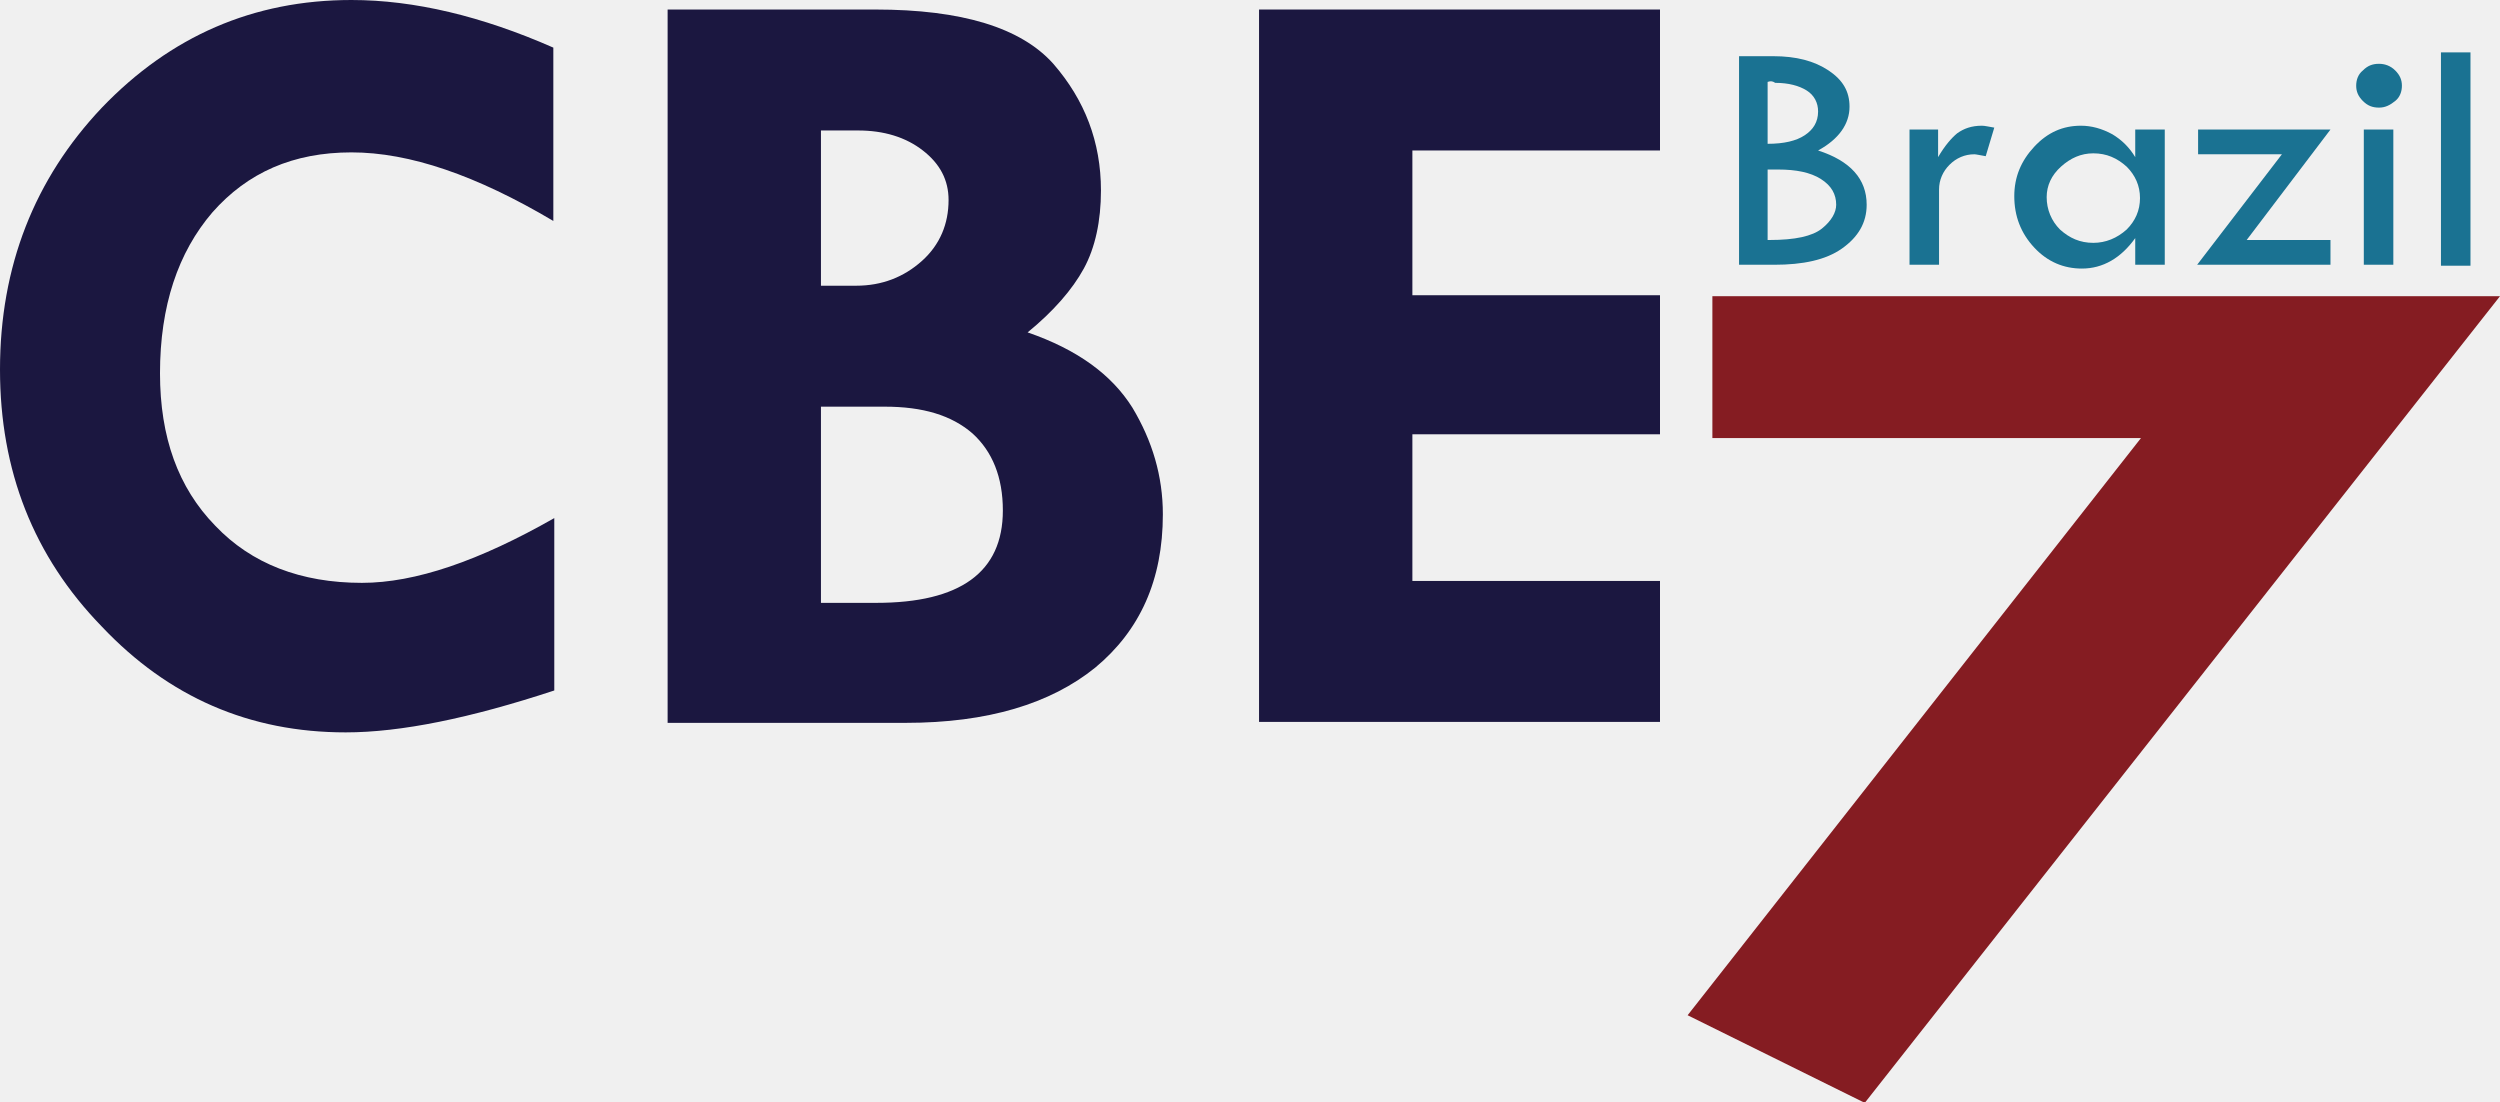
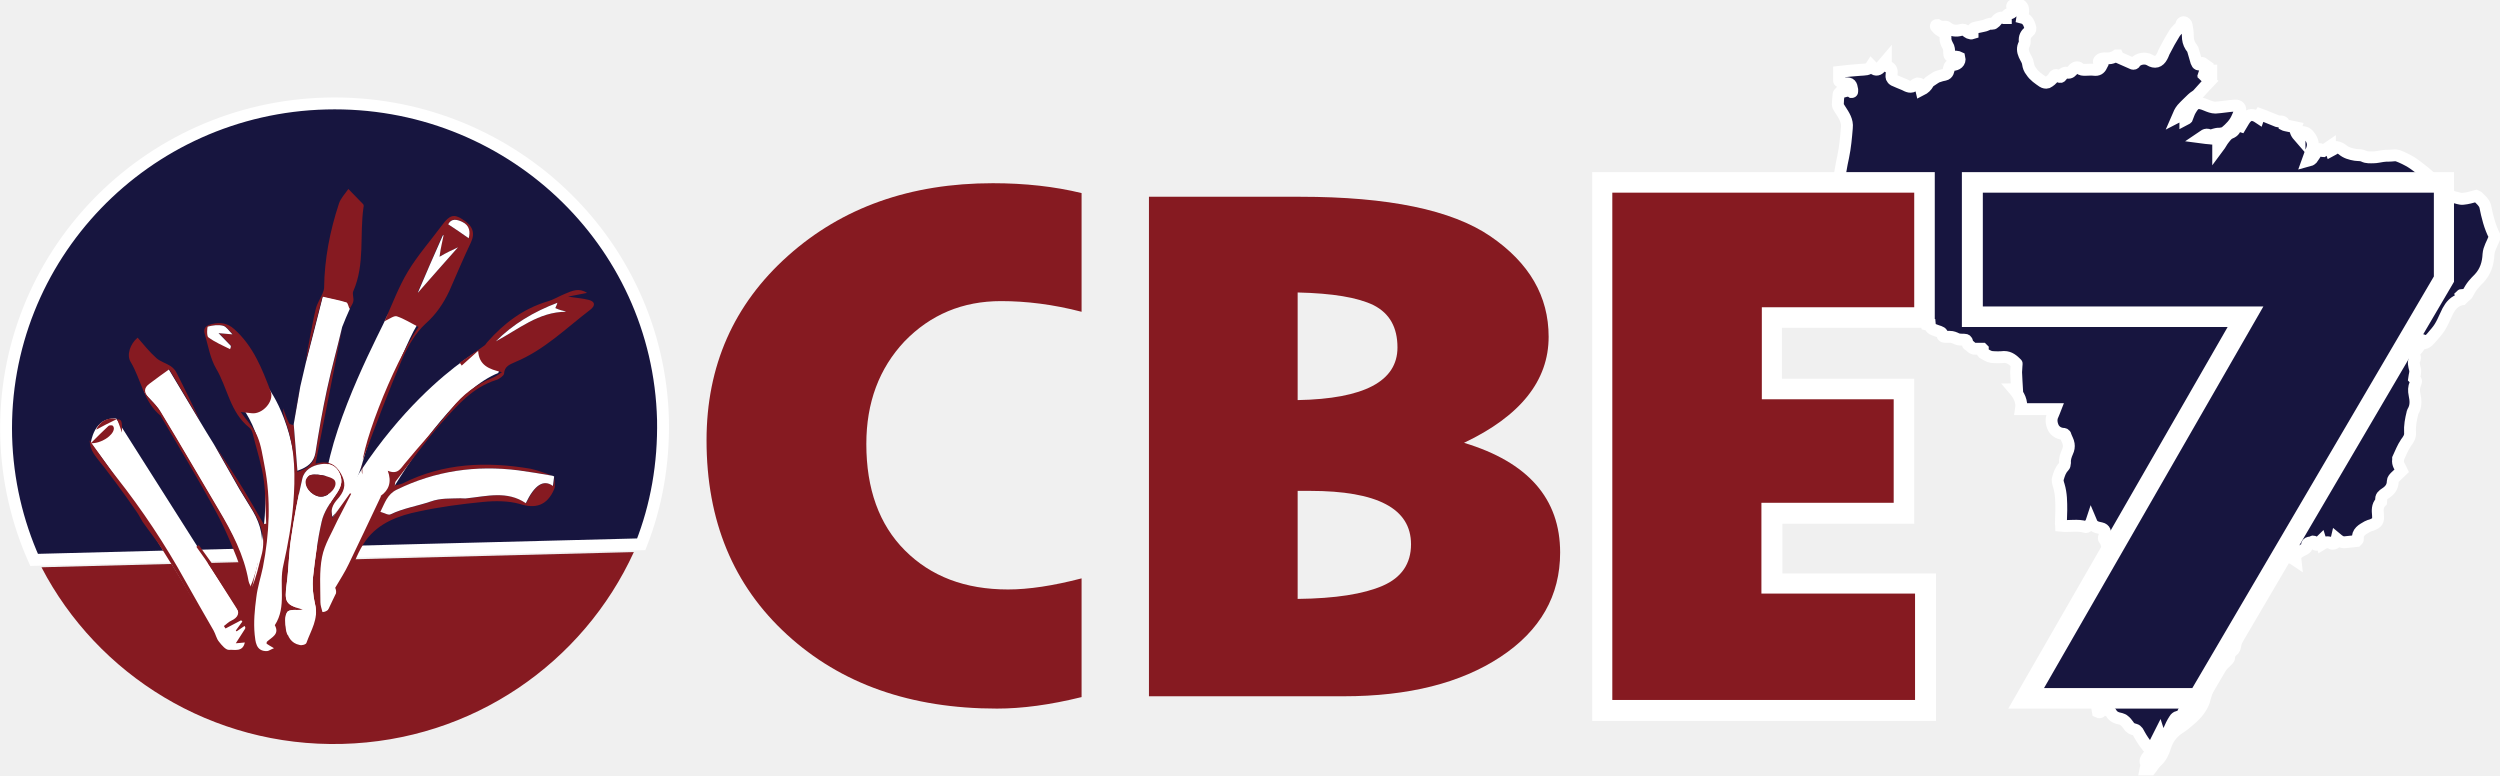
- <svg xmlns="http://www.w3.org/2000/svg" version="1.1" id="Layer_1" x="0px" y="0px" viewBox="0 0 262.5 115.7" style="enable-background:new 0 0 262.5 115.7;" xml:space="preserve">
+ <svg xmlns="http://www.w3.org/2000/svg" version="1.1" id="Layer_1" x="0px" y="0px" viewBox="0 0 608.6 188.9" style="enable-background:new 0 0 608.6 188.9;" xml:space="preserve">
  <style type="text/css">
- 	.st0{fill:#851C22;}
- 	.st1{fill:#1B1740;}
- 	.st2{fill:#1A7292;}
+ 	.st0{fill:#861A21;}
+ 	.st1{fill-rule:evenodd;clip-rule:evenodd;fill:#17153F;stroke:#FFFFFF;stroke-width:2.894;stroke-miterlimit:10;}
+ 	.st2{fill-rule:evenodd;clip-rule:evenodd;fill:#861A21;}
+ 	.st3{fill-rule:evenodd;clip-rule:evenodd;fill:#FFFFFF;}
+ 	.st4{fill:#17153F;stroke:#FFFFFF;stroke-width:1.447;stroke-miterlimit:10;}
+ 	.st5{fill:#17153F;}
+ 	.st6{fill:#FFFFFF;}
</style>
  <g>
+     <path class="st0" d="M263.3,140.8v28.9c-7.7,1.9-14.5,2.8-20.6,2.8c-21,0-38-6-51.1-18c-13.1-12-19.6-27.7-19.6-47.3   c0-18.1,6.6-33.1,19.8-44.9c13.2-11.8,29.8-17.7,49.9-17.7c7.8,0,15,0.8,21.6,2.4v28.9c-6.9-1.8-13.5-2.6-19.6-2.6   c-9.4,0-17.2,3.3-23.5,9.8c-6.2,6.6-9.3,14.9-9.3,25c0,10.9,3.1,19.6,9.4,25.9c6.3,6.3,14.6,9.5,25.1,9.5   C250.4,143.5,256.4,142.6,263.3,140.8z" />
+     <path class="st0" d="M279.6,47.9h36.9c21.5,0,36.9,3.2,46.3,9.6C372.3,64,377,72.1,377,82c0,10.7-6.9,19.3-20.6,25.8   c15.6,4.7,23.4,13.6,23.4,26.7c0,10.5-4.8,19-14.5,25.4c-9.7,6.4-22.4,9.6-38.2,9.6h-47.4V47.9z M315.9,71.2v26.2   c16.2-0.3,24.3-4.6,24.3-12.8c0-4.9-1.9-8.3-5.8-10.3C330.5,72.4,324.4,71.4,315.9,71.2z M315.9,119.5v26.3   c9.2-0.1,16.1-1.2,20.7-3.2c4.6-2,6.9-5.4,6.9-10.1c0-8.7-8.2-13-24.6-13H315.9z" />
    <g>
-       <path class="st0" d="M179.7,31.1h82.8l-66.7,84.7l-18.6-9.2L224.8,46h-45V31.1z" />
+       <path class="st1" d="M156.1,132.5c3.7-9.4,5.5-19.6,5.3-30.3c-1.1-43.7-37.8-78.1-82-77c-44.1,1.1-79,37.4-77.9,81.1    c0.3,10.7,2.7,20.8,6.8,30L156.1,132.5z" />
+       <path class="st2" d="M10.1,138.1c13.6,26.2,41.5,43.8,73.2,43c31.8-0.8,58.7-19.8,71-46.7L10.1,138.1z" />
+       <g>
+         <path class="st3" d="M117.4,84.8c0,0-26.7,14.2-43.1,56c0,0,2.5,14.2,4.9,9.1c2.4-5.1,23.8-51.8,42.1-59.1     C121.3,90.9,123.7,85.1,117.4,84.8z" />
+         <path class="st3" d="M52.1,108.2c2.1,3.6,4.1,7.3,6.2,10.9c1.1,1.8,2.2,3.6,3.3,5.4c1.9,3.3,2.8,6.8,1.7,10.6     c-0.7,2.6-1.2,5.2-2.4,7.8c-0.2-0.6-0.6-1.2-0.7-1.8c-1.1-6.3-4-11.8-7.2-17.2c-4.7-7.9-9.3-15.9-14.1-23.8     c-0.8-1.4-2-2.5-3.1-3.7c-1.1-1.2-1.1-2.3,0.3-3.3c1.7-1.3,3.4-2.5,4.8-3.5c2.6,4.3,5.1,8.5,7.6,12.7     C49.7,104.3,50.9,106.3,52.1,108.2z" />
+         <path class="st3" d="M28.3,101.9L59,150.3c0,0,5.2,14.8-4.6,8.2c0,0-20.6-35.9-32.3-50.6C22.1,107.9,22.8,101.4,28.3,101.9z" />
+         <path class="st3" d="M62.6,91.4c0,0,4.7,3.4,7.8,14.3c3.1,10.9,5.7,44.6-2.6,51.8c0,0-12.8,11.1-5.1-20.3c0,0,6.7-25.8-4.8-39.4     C46.4,84.2,62.6,91.4,62.6,91.4z" />
+         <path class="st3" d="M80.9,125.8c0,0,5.4-5.7,7.5-13.7c2.1-8,12.5-34.2,13.9-33.7c1.4,0.5-6.8-4.6-8.1-1.4     c-1.3,3.1-12.9,24.3-15,40" />
+         <path class="st3" d="M184.1,60.9" />
+         <g>
+           <path class="st2" d="M134.9,119.1c0.4-0.9,0-2.1,0.1-3.1c-0.1,0.7-0.2,1.5-0.3,2.3c-2.3-1.7-4.5-0.2-6.6,4.2      c-4.5-3.1-9.5-1.7-14.3-1.2c-0.5,0.1-1.1,0-1.6,0c-2.4,0.1-4.8-0.1-7.3,0.8c-3.2,1.1-6.6,1.6-9.7,3.1c-0.5,0.3-1.5-0.3-2.5-0.6      c1.1-2.2,1.7-4.3,4-5.4c9.4-4.6,19.3-6,29.6-4.7c2.7,0.4,5.5,0.8,8.2,1.3c-1.8-0.6-3.5-1.3-5.4-1.7c-10.7-1.8-21.2-1.4-31.1,3.6      c-0.5,0.2-1.1,0.3-1.9,0.5c0.1-0.6,0.1-0.9,0.3-1.1c3.7-4.8,7.2-9.8,11.3-14.4c3.7-4.1,7.4-8.4,13.1-10.2c0.7-0.2,1.8-1,1.9-1.5      c0.1-1.9,1.5-2.3,2.8-2.9c7-2.9,12.3-8.2,18.2-12.7c1.3-1,1.2-2-0.4-2.4c-1.6-0.4-3.3-0.5-5-0.8c1.4-0.3,2.8-0.5,4.6-0.9      c-2-1.3-3.6-0.5-5.3,0.2c-1.5,0.6-2.9,1.5-4.4,1.9c-5.9,1.8-10.5,5.3-14.5,9.8c-0.3,0.3-0.5,0.8-0.9,1c-1.9,1.4-3.9,2.7-5.9,4.1      c0.2,0.2,0.3,0.4,0.5,0.7c1.3-1.1,2.5-2.3,4-3.6c0.2,3.5,2.6,4.5,5.8,5.2c-0.9,0.6-1.4,1-2.1,1.3c-4.1,1.6-7.4,4.1-10.2,7.6      c-3.7,4.6-7.7,8.9-11.4,13.4c-1,1.2-1.7,2.7-4.1,1.7c1,2.7,0.3,4.7-1.7,6.1c0,0,0,0.2,0,0.2c-2.6,5.5-5.2,11-7.8,16.4      c-0.9,1.9-2,3.6-3.3,5.8c0.9,1.8-0.9,5.9-3.1,5.9c-0.2-0.8-0.5-1.6-0.5-2.4c0-3.7-0.3-7.5,0.4-11c0.6-3.1,2.4-5.9,3.7-8.8      c1.1-2.2,2.3-4.4,3.4-6.6c-0.1,0-0.2-0.1-0.3-0.1c-1.3,1.9-2.7,3.7-4.3,6c-0.7-2.6,0.7-3.9,1.7-5.1c1.5-1.9,1.6-3.6,0.4-5.7      c-1.3-2.3-3.1-3.3-6.2-2.4c2.2-11.3,4.4-22.2,6.5-33c-1.2,5.1-2.6,10.1-3.7,15.2c-1.1,5.1-2,10.3-2.8,15.4      c-0.4,2.3-1.8,3.5-4.4,4.4c-0.3-3.9-0.6-7.6-0.9-11.4c-0.4-0.1-0.9-0.2-1.1-0.4c-0.6-1.2-1-2.4-1.5-3.7c0,1.4,0.4,2.7,0.9,4      c2.1,6.3,2.1,12.8,1.6,19.2c-0.4,5-1.3,10-2.4,14.9c-1.2,4.9,0.9,10.1-2.1,14.7c1.2,2.2-0.7,2.9-1.9,4c-0.1,0.1-0.1,0.3-0.1,0.5      c0.5,0.3,0.9,0.6,1.8,1.1c-0.8,0.3-1.3,0.7-1.7,0.7c-2.8,0.1-2.8-2.5-3-4c-0.3-3,0-6.1,0.4-9.1c0.3-2.5,1.1-4.9,1.6-7.3      c1.6-8.2,2-16.5,0.4-24.7c-0.5-2.5-0.8-5-1.8-7.3c-0.9-2.1-2.7-3.9-4-5.8c0.7,0.1,1.7,0.2,2.7,0.3c2.6,0.3,5.5-2.9,4.6-5.3      c-2.1-5.5-4.2-11-8.9-15.2c-1.7-1.5-3.4-1.7-5.5-1.2c-1.6,0.4-2.1,1.2-1.6,2.6c0.8,2.8,1.3,5.8,2.7,8.2      c2.8,4.7,3.4,10.7,8.1,14.4c0.5,0.4,0.8,1.2,0.9,1.8c0.9,3.6,2.1,7.2,2.6,10.9c0.5,3.5,0.4,7.1,0.6,10.7c-0.2,0-0.4,0-0.6,0.1      c-1.6-2.8-3.2-5.6-4.9-8.4c-2.2-3.6-4.6-7.2-6.9-10.7c2.1,3.6,4.1,7.3,6.2,10.9c1.1,1.8,2.2,3.6,3.3,5.4      c1.9,3.3,2.8,6.8,1.7,10.6c-0.7,2.6-1.2,5.2-2.4,7.8c-0.2-0.6-0.6-1.2-0.7-1.8c-1.1-6.3-4-11.8-7.2-17.2      c-4.7-7.9-9.3-15.9-14.1-23.8c-0.8-1.4-2-2.5-3.1-3.7c-1.1-1.2-1.1-2.3,0.3-3.3c1.7-1.3,3.4-2.5,4.8-3.5      c2.6,4.3,5.1,8.5,7.6,12.7c-1.9-3.9-3.8-7.9-5.8-11.8c-0.3-0.7-0.9-1.3-1.5-1.7c-1.1-0.7-2.5-1.1-3.4-1.9      c-1.7-1.5-3.1-3.3-4.6-5c-1.9,1.6-2.7,4.3-1.7,5.9c2.6,4.3,3.1,9.7,7.3,13.1c0.1,0,0.1,0.1,0.1,0.2c4.6,7.8,9.3,15.6,13.6,23.6      c2.4,4.5,4.4,9.4,6.1,14.2c1,2.9,1.9,6,0.9,9.4c-3.9-5.4-7.6-10.6-11.4-15.9c-0.2,0.1-0.4,0.3-0.6,0.4c0.7,1,1.5,2.1,2.2,3.1      c2.5,3.7,4.9,7.5,7.4,11.3c1.1,1.7,0.6,2.8-1.1,3.6c-0.7,0.3-1.2,0.9-1.8,1.3c0.1,0.2,0.3,0.4,0.4,0.6c1.3-0.7,2.5-1.3,3.8-2      c0.1,0.1,0.2,0.2,0.3,0.3c-0.5,0.7-1.1,1.5-1.6,2.2c0.1,0.1,0.1,0.1,0.2,0.2c0.6-0.4,1.3-0.9,1.9-1.3c0.1,0.1,0.3,0.2,0.4,0.3      c-0.8,1.2-1.5,2.4-2.5,3.9c0.9-0.1,1.6-0.1,2.2-0.2c-0.5,2.4-2.5,1.7-3.8,1.8c-0.8,0.1-1.8-1.1-2.5-2c-0.6-0.7-0.8-1.8-1.3-2.7      c-2.3-4-4.6-8-6.9-12.1c-4.9-8.9-10.5-17.3-16.8-25.3c-2.3-2.9-4.4-6-6.5-8.9c0.1,1.2,0.4,2.3,1,3.2c0.8,1.2,1.7,2.3,2.6,3.4      c0.8,1.1,1.7,2.2,2.5,3.3c1.8,2.4,3.6,4.9,5.3,7.4c0.6,0.8,1,1.7,1.5,2.5c1.6,2.3,3.4,4.5,4.9,6.9c3.1,4.9,6,9.9,8.9,14.9      c1.6,2.8,2.8,5.7,4,8.7c0.4,1,0.4,2-1.4,2.1c-0.8,0.1-1.7,0.2-2.5,0.3c0.3,0.2,0.4,0.6,0.2,0.9l0,0.1c1.4-0.1,2.7-0.2,4.1-0.2      c0.9,0,1.8,0.4,2.7,0.5c0.9,0.2,2.1,0.7,2.7,0.3c2.9-1.7,5.8-2.1,8.8-0.3c0.3,0.2,1.3-0.2,1.7-0.6c1.7-1.3,3.3-3.1,5.9-1.9      c0.2,0.1,0.4-0.1,0.7-0.2c3-1.3,6.1-2.7,9.1-4c0-0.1,0-0.2,0-0.3c-1.8,0.1-3.5,0.3-5.5,0.4c0.1-0.8,0.2-1.4,0.4-1.9      c1.8-4.2,3.6-8.4,5.5-12.6c1.3-2.9,2.3-6,4.2-8.6c3.1-4.2,7.9-6,12.9-7c5.1-1.1,10.3-1.8,15.5-2.3c3-0.3,6.3-0.3,9.1,0.5      C130.3,123.9,133.2,123.1,134.9,119.1z M120.7,83.1c4.2-4.2,9.2-7.2,15-9.4c-0.1,0.2-0.1,0.4-0.2,0.6c-0.1,0.2-0.2,0.4-0.3,0.7      c0.5,0.2,0.9,0.4,1.3,0.5c0.4,0.1,0.9,0.2,1.3,0.4C131.1,75.9,126.2,80.2,120.7,83.1z M50.8,82.1c-0.4-0.3-0.3-2.5-0.1-2.6      c1.2-0.3,2.5-0.5,3.7-0.2c0.8,0.2,1.4,1.2,2.3,2.1c-1.2-0.1-2.1-0.2-3.4-0.3c1.2,1.2,2.1,2.2,3,3.1c-0.1,0.2-0.2,0.4-0.2,0.6      C54.3,84.1,52.4,83.3,50.8,82.1z M72.8,157c-2-0.4-2.9-2-3.2-3.8c-0.2-1.4-0.4-3.2,0.3-4.2c0.5-0.7,2.5-0.5,3.8-0.6      c-4.2-1.2-4.5-1.8-3.9-6.3c0.5-3.7,0.5-7.6,1.1-11.3c0.7-4.8,1.6-9.6,2.7-14.3c0.5-2.1,2.4-3.2,4.5-3.5c1.9-0.3,3.7,0.2,4.6,2.3      c0.9,2,0.2,3.5-1,5.2c-1.4,2-2.9,4.2-3.4,6.5c-1,4.4-1.6,9-2.1,13.5c-0.2,2.2,0,4.5,0.5,6.6c0.9,3.6-1,6.3-2.1,9.4      C74.4,156.8,73.3,157.1,72.8,157z" />
+           <path class="st2" d="M88.2,115.5c-1.4-4.4,7.5-27,13.7-35.9c-1.8-0.9-3.5-2-5.3-2.6c-0.7-0.2-1.7,0.6-3,1.2      c1.9-4.1,3.4-8.3,5.7-12.1c2.4-4,5.6-7.6,8.4-11.4c1.7-2.3,2.8-2.7,4.9-1.3c2.6,1.6,3.1,3.4,2,5.7c-1.8,3.8-3.5,7.8-5.2,11.7      c-1.4,3-3.2,5.7-5.8,8c-2.4,2.2-4.2,5.3-5.6,8.4c-3.5,8.2-6.6,16.5-9.7,24.8C88,113.1,88.3,114.4,88.2,115.5z M111.5,60.2      c-1.3,0.6-2.8,1.4-4.6,2.3c0.2-1.2,0.4-2,0.5-2.9c0.2-0.8,0.3-1.6,0.5-2.4c-0.1,0-0.1,0-0.2,0.1c-2.1,4.9-4.2,9.8-6.1,14      C104.7,67.9,108.1,64,111.5,60.2z M114.1,58c0.3-1.5,0.3-3-1.6-4c-1.3-0.6-2.6-1-3.4,0.6C110.8,55.7,112.4,56.8,114.1,58z" />
+           <path class="st3" d="M83.3,79.6c-1.2,5.1-2.6,10.1-3.7,15.2c-1.1,5.1-2,10.3-2.8,15.4c-0.4,2.3-1.8,3.5-4.4,4.4      c-0.3-3.9-0.6-7.6-0.9-11.4l0,0.1c0.5-3.1,1.1-6.1,1.6-9.2c0.5-2,0.9-4,1.4-6c1.4-5.3,2.7-10.5,4.1-16c2,0.5,4,0.8,5.8,1.4      c0.4,0.1,0.6,1,0.8,1.6C84.5,76.6,83.9,78.1,83.3,79.6z" />
+           <path class="st3" d="M134.9,116c-0.1,0.7-0.2,1.5-0.3,2.3c-2.3-1.7-4.5-0.2-6.6,4.2c-4.5-3.1-9.5-1.7-14.3-1.2      c-0.5,0.1-1.1,0-1.6,0c-2.4,0.1-4.8-0.1-7.3,0.8c-3.2,1.1-6.6,1.6-9.7,3.1c-0.5,0.3-1.5-0.3-2.5-0.6c1.1-2.2,1.7-4.3,4-5.4      c9.4-4.6,19.3-6,29.6-4.7c2.7,0.4,5.5,0.8,8.2,1.3C134.6,115.8,134.7,115.9,134.9,116z" />
+           <path class="st2" d="M85.1,75.2c-0.3-0.6-0.4-1.5-0.8-1.6c-1.9-0.6-3.8-0.9-5.8-1.4c-1.4,5.5-2.8,10.7-4.1,16      c0.3-1.9,0.6-3.9,1-5.8c0.5-2.5,0.9-4.9,1.5-7.3c0.3-1.2,1.1-2.4,1.6-3.6c0.2-0.5,0.4-1,0.4-1.5c0.1-7,1.4-13.7,3.6-20.4      c0.4-1.3,1.5-2.4,2.3-3.6c1.2,1.2,2.4,2.5,3.6,3.7c0.1,0.1,0.2,0.4,0.1,0.7c-1,6.8,0.4,13.9-2.5,20.5c-0.3,0.7,0.2,1.7,0,2.5      C85.9,74,85.4,74.6,85.1,75.2z" />
+           <path class="st2" d="M22.1,107.9c1.7-1.7,3-3,4.3-4.2c0.2-0.2,0.8-0.2,1-0.1c0.2,0.1,0.4,0.6,0.3,0.9      C27.5,106,24.7,108,22.1,107.9z" />
+           <path class="st2" d="M29.7,105.3c-0.4-1.2-0.7-1.9-1.2-3.3c-1.9,0.9-3.6,1.8-5.1,2.6c0.9-2,2.8-3.1,4.9-2.6      C29.7,102.2,29.7,102.2,29.7,105.3z" />
+           <path class="st2" d="M73,94.2c-0.5,3.1-1.1,6.1-1.6,9.2C71.9,100.3,72.4,97.2,73,94.2z" />
+           <path class="st3" d="M73.7,148.4c-4.2-1.2-4.5-1.8-3.9-6.3c0.5-3.7,0.5-7.6,1.1-11.3c0.7-4.8,1.6-9.6,2.7-14.3      c0.5-2.1,2.4-3.2,4.5-3.5c1.9-0.3,3.7,0.2,4.6,2.3c0.9,2,0.2,3.5-1,5.2c-1.4,2-2.9,4.2-3.4,6.5c-1,4.4-1.6,9-2.1,13.5      c-0.2,2.2,0,4.5,0.5,6.6c0.9,3.6-1,6.3-2.1,9.4c-0.1,0.4-1.2,0.7-1.7,0.5c-2-0.4-2.9-2-3.2-3.8c-0.2-1.4-0.4-3.2,0.3-4.2      C70.3,148.3,72.3,148.6,73.7,148.4z M78.3,120.9c2-0.1,4-2.5,3.3-3.9c-0.6-1.1-5.5-2-6.4-1.1c-0.3,0.3-0.7,0.9-0.7,1.3      C74.4,119.1,76.5,121,78.3,120.9z" />
+           <path class="st3" d="M120.7,83.1c4.2-4.2,9.2-7.2,15-9.4c-0.1,0.2-0.1,0.4-0.2,0.6c-0.1,0.2-0.2,0.4-0.3,0.7      c0.5,0.2,0.9,0.4,1.3,0.5c0.4,0.1,0.9,0.2,1.3,0.4C131.1,75.9,126.2,80.2,120.7,83.1z" />
+           <path class="st3" d="M56,85c-1.8-0.9-3.7-1.7-5.3-2.9c-0.4-0.3-0.3-2.5-0.1-2.6c1.2-0.3,2.5-0.5,3.7-0.2      c0.8,0.2,1.4,1.2,2.3,2.1c-1.2-0.1-2.1-0.2-3.4-0.3c1.2,1.2,2.1,2.2,3,3.1C56.2,84.6,56.1,84.8,56,85z" />
+           <path class="st3" d="M111.5,60.2c-3.4,3.8-6.8,7.7-9.8,11.1c1.8-4.2,3.9-9.1,6.1-14c0.1,0,0.1,0,0.2-0.1      c-0.2,0.8-0.3,1.6-0.5,2.4c-0.2,0.8-0.3,1.6-0.5,2.9C108.7,61.5,110.2,60.8,111.5,60.2z" />
+           <path class="st3" d="M114.1,58c-1.7-1.2-3.3-2.3-5-3.4c0.8-1.5,2.1-1.2,3.4-0.6C114.4,54.9,114.5,56.5,114.1,58z" />
+           <path class="st2" d="M78.3,120.9c-1.9,0.1-4-1.8-3.9-3.7c0-0.5,0.4-1,0.7-1.3c0.9-0.9,5.8,0,6.4,1.1      C82.3,118.4,80.3,120.7,78.3,120.9z" />
+         </g>
+       </g>
+     </g>
+     <path class="st4" d="M448.4,77.4" />
+     <path class="st4" d="M466.2,45.1" />
+     <g>
+       <path class="st1" d="M429.4,60.3c0-0.4,0-0.9,0-1.3c0.6-0.3,1.5-0.4,0.9-1.4c-0.1-0.1,0-0.4,0-0.6c0.1-1,0.8-1.3,1.6-1.6    c0.4-0.1,0.6-0.3,0.5-0.8c0-0.8,0-1.5,0-2.2c1.3-0.6,2-1.4,1.9-2.9c0-0.2,0-0.4,0.1-0.5c0.7-0.6,1.3-1.2,2-1.7    c0.4-0.3,1.1-0.3,1.3-0.7c0.7-0.9,1.6-0.8,2.5-0.8c0.8,0,1.7,0,2.5,0c0.6,0,0.9-0.2,1-0.7c0.1-0.6,0.5-0.9,1.2-0.9    c0.4,0,0.8,0,1.3,0c0,0.6,0,1.1,0,1.6c0.3,0,0.6,0,0.8,0c0.4,0,0.7-0.1,0.5-0.6c0-0.1,0-0.3,0-0.4c0.4-2.2,0.7-4.4,1.2-6.6    c0.5-2.4,0.7-4.7,0.9-7.1c0.2-1.7-0.7-3-1.6-4.4c-0.2-0.4-0.6-0.8-0.6-1.2c0-0.9,0.1-1.7,0.2-2.6c0-0.1,0.2-0.3,0.3-0.4    c1-0.1,1.9-0.8,2.9-0.1c0,0,0.1,0,0.1-0.1c0-0.2,0-0.3,0-0.5c-0.2-1.2-0.4-1.6-1.6-1.5c-0.5,0-1-0.3-1.5-0.5    c-0.1,0-0.1-0.2-0.1-0.3c0-0.7,0-1.3,0-2c1.8-0.2,3.5-0.4,5.2-0.5c1-0.1,2,0.1,2.7-1c0.2,0.2,0.3,0.4,0.4,0.5    c0.4,0.6,1.1,0.6,1.6,0.1c0.5-0.6,1-1.1,1.5-1.7c0,0.6-0.1,1.1,0.6,1.4c0.8,0.3,0.9,1,0.8,1.7c0,0.3-0.1,0.6,0,0.9    c0.1,0.2,0.3,0.5,0.5,0.6c0.8,0.4,1.7,0.7,2.6,1.1c0.8,0.4,1.6,0.9,2.5,0.1c0.2-0.2,0.5-0.3,0.8-0.4c0.2,0,0.5,0.1,0.5,0.2    c0.1,0.5,0.2,1,0.3,1.4c0.8-0.4,1.3-0.9,1.7-1.6c0.1-0.3,0.4-0.5,0.6-0.6c0.3-0.2,0.6-0.4,0.9-0.6c0.3-0.2,0.6-0.4,1-0.5    c0.5-0.2,1-0.3,1.5-0.4c0.9-0.2,0.9-1,1.1-1.7c0.1-0.5,0.3-0.7,0.9-0.7c0.9,0,1.9-0.6,1.6-1.8c-0.2-0.1-0.5-0.2-0.7-0.2    c-0.3,0-0.5,0-0.8,0c-0.8,0-1-0.2-1-1c0-0.6,0-1.2-0.4-1.8c-0.3-0.5-0.5-1.1-0.5-1.6c0.1-1-0.4-1.5-1.2-1.9    c-0.4-0.2-0.8-0.6-1.1-1c-0.1-0.1,0-0.3,0-0.3c0.1-0.1,0.3-0.1,0.3-0.1c0.6,0.4,1.3,0.5,2.1,0.4c0.2,0,0.3,0.2,0.5,0.3    c0.9,0.7,2.1,0.8,3.1,0.5c0.7-0.2,1,0,1.4,0.3c0.4,0.3,0.9,0.7,1.5,0.5c0-0.1,0-0.2,0-0.4c-0.1-0.6,0.2-0.9,0.8-1    c0.7-0.1,1.3-0.3,1.9-0.4c0.7-0.1,1.3-0.7,2.1-0.5c0.2,0,0.5-0.2,0.7-0.4c0.6-0.7,1.1-1.4,2.2-1c0.1,0,0.3,0,0.4,0    c0-0.6,0.4-0.9,0.9-1.1c0.8-0.2,1-0.6,0.7-1.4c-0.2-0.5,0-0.7,0.4-0.7c0.5-0.1,1.1-0.1,1.5,0c0.3,0.1,0.7,0.6,0.7,1    c0.1,0.7-0.1,1.4-0.2,2.1c1.2,0.3,1.6,1.2,1.9,2.2c0.2,0.5,0.1,0.9-0.3,1.2c-0.7,0.6-1.1,1.3-1,2.3c0,0.2,0,0.5-0.1,0.7    c-0.5,0.9-0.4,1.8,0,2.7c0.3,0.7,0.8,1.3,0.9,2.1c0.1,0.7,0.3,1.3,0.8,1.9c0.7,1.1,1.8,1.8,2.8,2.5c0.3,0.2,0.8,0.3,1.1,0.2    c0.6-0.3,1.2-0.8,1.5-1.3c0.4-0.8,0.8-0.6,1.3-0.2c0.3,0.2,0.5,0.2,0.7-0.1c0.2-0.7,0.9-0.9,1.4-0.8c0.7,0.1,1-0.3,1.4-0.8    c0.4-0.5,1.1-0.7,1.5-0.3c0.4,0.4,0.9,0.4,1.4,0.4c0.7,0,1.5-0.1,2.2,0c0.9,0.1,1.4-0.2,1.8-1c-0.8-0.9-0.9-1.1-0.2-1.6    c0.2-0.1,0.5-0.2,0.7-0.2c1.2,0.1,2.2,0,3.2-0.7c0.1,0,0.1,0,0.2,0c0.1,0.2,0.1,0.5,0.3,0.5c1.1,0.5,2.3,1,3.4,1.5    c0.1,0.1,0.5,0,0.5-0.2c0.8-1.1,2.6-1.3,3.6-0.7c1.3,0.8,2.3,0.5,3-0.8c0.3-0.5,0.4-1,0.7-1.5c0.7-1.4,1.5-2.8,2.3-4.1    c0.3-0.5,0.7-0.9,1.1-1.3c0.2-0.2,0.6-0.5,0.6-0.7c0-0.5,0.2-0.8,0.6-0.8c0.3,0,0.7,0.4,0.7,0.7c0.2,0.9,0.3,1.7,0.3,2.6    c0,1,0.2,1.8,0.7,2.6c0.2,0.3,0.4,0.5,0.5,0.7c0.3,1,0.6,2.1,0.9,3.1c0.2,0.6,0.6,0.8,1,0.4c0.3-0.3,0.5-0.2,0.7,0    c0.3,0.2,0.5,0.4,0.8,0.6c-0.1,0.3-0.2,0.7-0.3,1c0.5,0,0.9,0.1,1.4,0.1c0,0.5,0,1,0,1.4c-0.3,0.2-0.6,0.3-1,0.5    c0.3,0.3,0.5,0.4,0.7,0.6c-0.4,0.4-0.7,0.9-1.1,1.2c-0.6,0.7-1.3,1.4-1.9,2.1c-0.4,0.4-0.9,0.6-1.3,1c-0.8,0.8-1.7,1.6-2.5,2.5    c-0.5,0.6-0.8,1.3-1.1,2c0.6-0.3,1-0.8,1.5-1.1c0.4-0.2,0.5,0,0.5,0.4c-0.1,0.4-0.1,0.8-0.1,1.3c0.2-0.1,0.3-0.2,0.4-0.3    c0.3-0.7,0.5-1.5,0.9-2.1c1-1.7,1.7-2,3.8-1.1c0.7,0.3,1.5,0.6,2.2,0.6c1.6-0.1,3.2-0.4,4.8-0.5c0.9-0.1,1.5,0.6,1.2,1.4    c-0.2,0.5-0.5,1.1-0.7,1.6c-0.6,1.4-1.7,2.5-2.9,3.5c-0.2,0.2-0.7,0.2-1,0.3c-0.4,0.1-0.7,0-1.1,0.1c-0.6,0.1-1.3,0.5-1.8,0.3    c-0.9-0.4-1.3,0.2-1.9,0.6c0.7,0.1,1.5,0.1,2.2,0.2c0.5,0.1,0.9,0.1,1.3-0.3c0.1-0.1,0.3-0.2,0.4-0.1c0.1,0.1,0.2,0.3,0.2,0.4    c0,0.7,0,1.3,0,2.2c0.6-0.8,0.9-1.5,1.4-2.1c0.4-0.5,0.9-1.2,1.5-1.4c1-0.4,1.4-1,1.3-2c0,0,0.1-0.1,0.1-0.1    c0.4,0.2,0.9,0.3,1.2,0.4c0.5-0.8,0.9-1.8,1.6-2.3c0.8-0.7,1.8-0.4,2.7,0.2c0.1-0.3,0.2-0.5,0.4-0.8c0.3,0.1,0.7,0.3,1,0.4    c1.1,0.4,2.1,0.9,3.2,1.3c0.6,0.2,1.6-0.3,1.7,0.9c0,0,0.2,0.1,0.3,0.1c0.8,0.2,1.6,0.3,2.5,0.5c-0.3,0.9,0.2,1.6,0.9,2.4    c0-0.5,0-0.8-0.1-1.2c1-0.1,1.8-0.1,2.5,0.9c0.9,1.2,1.1,2.2,0.5,3.6c-0.4,0.8-0.6,1.7-0.9,2.5c0.4-0.1,0.8-0.3,1-0.5    c0.4-0.6,0.9-1.2,1.2-1.9c0.2-0.5,0.7-0.7,1.1-0.3c0.1,0.1,0.3,0.3,0.4,0.3c0.6-0.4,1.1-0.8,1.7-1.2c0,0.3,0,0.4,0,0.4    c0.1,0.2,0.2,0.4,0.3,0.7c0.2-0.1,0.4-0.3,0.6-0.4c0.2-0.2,0.5-0.6,0.7-0.5c0.5,0.1,1,0.3,1.4,0.6c0.9,0.8,2,1.1,3.2,1.3    c0.7,0.1,1.4,0,2,0.3c0.8,0.4,1.6,0.3,2.4,0.3c0.7,0,1.5-0.2,2.2-0.3c0.6-0.1,1.1-0.1,1.7-0.1c0.7,0,1.4-0.2,2,0    c1.1,0.4,2.3,1,3.3,1.6c1.1,0.7,2.2,1.6,3.2,2.4c1.9,1.5,3.5,3.5,5.4,4.9c0.6,0.4,1,1,1.8,1.2c0.7,0.1,1.5,0.5,2.2,0.4    c1.1-0.1,2.1-0.4,3.2-0.7c0,0,0.2,0.1,0.4,0.2c0.7,0.7,1.5,1.3,1.8,2.3c0.5,2.5,1.1,5,2.3,7.3c0.1,0.1,0,0.3-0.1,0.5    c-0.5,1.3-1.3,2.5-1.4,3.9c-0.1,2.2-0.7,4.2-2.3,5.9c-0.5,0.5-1,1-1.4,1.5c-0.5,0.6-0.9,1.3-1.3,2c-0.3,0.8-0.8,0.9-1.5,0.5    c0,0-0.1,0-0.2,0.1c0.1,0.3,0.3,0.6,0.4,0.8c0,0-0.1,0.1-0.1,0.1c-0.1,0-0.2,0.1-0.3,0.1c-1.6,0.4-2.5,1.5-3.2,2.8    c-0.9,1.8-1.5,3.6-2.8,5.1c-0.4,0.4-0.7,0.9-1.1,1.3c-0.6,0.6-1.1,1.5-2.2,1.5c0-0.3-0.1-0.5-0.1-0.8c-0.3-0.1-0.6-0.2-0.9-0.2    c-0.2,0-0.4,0.2-0.5,0.3c0.1,0.1,0.2,0.3,0.3,0.4c0.2,0.1,0.5,0.2,0.9,0.3c-0.7,0.9-1.3,1.7-1.9,2.4c0.1,0.5,0.4,1,0.3,1.3    c-0.5,0.9-0.2,1.7,0,2.6c0.2,0.7-0.1,1.4-0.2,2.2c0.5,0.5,0.6,0.6,0.3,1.3c-0.4,0.9-0.4,1.7-0.2,2.7c0.3,1.4,0.4,2.8-0.4,4.1    c-0.1,0.1-0.1,0.2-0.1,0.3c-0.4,1.6-0.7,3.2-0.6,4.8c0.1,1-0.4,1.7-1,2.5c-0.8,1.2-1.3,2.5-1.9,3.8c0,0.1,0,0.2,0,0.3    c-0.2,1.1,0.5,1.8,0.9,2.7c-0.5,0.5-1.1,1-1.6,1.5c-0.3,0.3-0.6,0.7-0.6,1c0,1.4-0.7,2.3-1.8,3c-0.6,0.4-1.2,0.8-1,1.7    c0,0.1-0.1,0.3-0.1,0.4c-0.9,0.9-0.8,2.1-0.7,3.2c0.1,1.5-0.1,1.8-1.5,2.4c-0.4,0.1-0.7,0.2-1.1,0.4c-1.2,0.7-2.5,1.3-2.3,3.1    c0,0.1-0.2,0.3-0.3,0.4c-0.9,0.1-1.8,0.2-2.8,0.3c-0.9,0.1-1.5-0.4-2.1-0.9c-0.1,0.4,0,0.8-0.2,1c-0.2,0.2-0.8,0.4-1,0.2    c-0.9-0.5-1.6-0.3-2.4,0.2c-0.1-0.3-0.1-0.5-0.2-0.8c-0.3,0.3-0.5,0.4-0.7,0.7c-0.3,0.4-0.7,0.2-0.8-0.1c-0.1-0.4-0.3-0.6-0.6-0.4    c-0.4,0.3-1.3,0-1.3,0.9c0,0.5-0.2,0.7-0.6,0.9c-1.1,0.6-2.4,1-2.2,2.7c-0.3-0.2-0.5-0.4-0.8-0.5c-0.6-0.3-1.1-0.5-1.7-0.1    c-0.7,0.4-1.3,0.9-2,1.3c-0.9,0.5-1.9,0.8-2.5,1.7c-0.5,0.7-1.2,1-1.9,1.5c-0.8,0.5-1.6,1-2.2,1.7c-0.7,0.9-1.4,1.5-2.3,1.6    c-0.3,0.8-0.5,1.5-0.8,2.2c-0.2,0.7-0.6,1.4-0.1,2.2c0.1,0.1,0,0.4,0,0.6c0,0.7-0.1,1.4-0.2,2.1c0,1.3,0,2.5,0,3.8    c0.3,0,0.6,0,0.8,0c-0.3,0.8-0.8,1.6-0.9,2.4c-0.1,0.7-0.2,1.2-0.8,1.6c-0.4,0.4-0.9,0.8-0.7,1.5c0,0.2-0.2,0.5-0.3,0.6    c-0.9,1-2.1,1.8-2.8,2.9c-1.3,2-2.3,4.3-2.9,6.6c-0.1,0.4-0.2,0.8-0.4,1.2c-0.8,1.7-2.1,3.1-3.6,4.3c-0.7,0.6-1.3,1.1-2.1,1.6    c-1.7,1.1-2.9,2.6-3.5,4.6c-0.4,1.3-1,2.6-2.1,3.6c-0.6,0.5-1,1.3-1.5,1.9c-0.4,0-0.8,0-1.2,0c0.1-0.5,0.3-1.1,0.1-1.5    c-0.3-0.7,0.1-1.2,0.5-1.7c0.5-0.7,1.1-1.3,2.1-1.1c0.1,0,0.4-0.2,0.5-0.3c0.3-1.2,0.7-2.4,0.2-3.9c-0.5,1-1,1.9-1.4,2.8    c-0.2,0.5-1.1,0.8-1.4,0.3c-0.8-1-1.5-2-2.1-3.1c-0.3-0.5-0.4-1-1.1-1.2c-0.6-0.1-1.2-0.4-1.6-1.1c-0.3-0.4-0.6-0.8-1-1.1    c-0.2-0.2-0.5-0.3-0.8-0.4c-1-0.2-1.9-0.5-2.4-1.5c-0.1-0.2-0.5-0.4-0.7-0.5c-0.4-0.2-0.9-0.3-1.4-0.5c-0.3,0.4-0.3,1.2-1.1,0.8    c-0.1-0.5-0.1-1-0.3-1.5c-0.6-1.4-1.7-2.3-3-3.1c-0.8-0.5-1.4-0.5-2.2,0c-0.4,0.2-0.9,0.2-1.4,0.3c0-0.1-0.1-0.1-0.1-0.2    c0.4-0.7,0.7-1.5,1.2-2c1.4-1.5,2.9-2.9,4.1-4.7c0.7-1,1.6-1.8,2.2-2.9c0.6-0.9,1.2-1.7,2.2-2.2c0.9-0.6,1.9-1.1,2.8-1.7    c0.6-0.4,1.2-0.8,2.1-0.7c0.2,0,0.5-0.2,0.6-0.4c0.4-0.8,1-1.3,1.8-1.6c0.6-0.3,0.7-0.8,0.5-1.2c-0.3-0.6-0.3-1,0.2-1.4    c0.1-0.1,0.1-0.3,0.1-0.4c-0.3-1-0.3-2-0.8-3c-0.5-0.9-1.1-1.2-2-1.2c-0.2,0-0.7,0-0.7-0.1c-0.3-0.8-0.6-1.6-0.6-2.4    c0-0.5,0.4-1.1,0.7-1.6c0.6-0.7,0.6-1.5,0.6-2.4c0-1.4-0.7-1.9-2-2c-1,0-1.9-0.2-2.9-0.3c-0.1,0-0.3-0.3-0.3-0.5    c-0.1-0.5-0.1-1-0.2-1.5c-0.3-1.2-0.3-2.4-1.1-3.4c-0.1-0.1,0-0.6,0.1-0.8c0.4-0.8,0.1-1.6-0.8-1.8c-0.9-0.2-1.9-0.3-2.4-1.5    c-0.1,0.3-0.2,0.4-0.3,0.5c-0.3,0.3-0.8,0.8-1.1,0.7c-1.9-0.6-3.9-0.1-5.9-0.3c0-0.1-0.1-0.2-0.1-0.4c0-1.1,0.1-2.3,0.1-3.4    c0-2,0-4-0.6-6c-0.2-0.6-0.4-1.3-0.2-1.8c0.3-1,0.6-2,1.4-2.8c0.2-0.2,0.3-0.6,0.3-0.8c-0.1-1,0.2-1.9,0.6-2.8    c0.3-0.6,0.4-1.3,0.3-1.9c-0.1-0.7-0.5-1.3-0.7-1.9c-0.1-0.5-0.3-0.6-0.8-0.6c-1-0.1-1.8-0.7-2.2-1.4c-0.5-1-0.7-2.2-0.1-3.3    c0.2-0.4,0.3-0.8,0.5-1.3c-2.8,0-5.5,0-8.3,0c0.3-1.9-0.5-3.4-1.7-4.8c0.2,0,0.4-0.1,0.7-0.1c-0.1-1.4-0.1-2.7-0.2-4.1    c0-0.5,0.1-1,0.1-1.6c0-0.2,0.1-0.5,0-0.5c-0.8-0.8-1.7-1.6-3-1.6c-1,0.1-2.1,0.1-3.1,0c-0.7-0.1-1.4-0.6-2.1-1    c-0.1-0.1,0-0.6,0-0.9c0,0-0.1-0.1-0.1-0.1c-0.5,0-1.1,0-1.7,0c-0.8,0.1-1.2-0.7-1.8-1c-0.1-0.1-0.1-0.4-0.2-0.6    c-0.1-0.4-0.2-0.6-0.7-0.6c-0.6,0-1.3,0-1.8-0.2c-0.6-0.3-1.1-0.5-1.7-0.5c-0.4,0-0.9,0-1.3,0c-0.2,0-0.5-0.2-0.5-0.3    c0-0.8-0.6-0.9-1.2-1.1c-0.7-0.3-1.8-0.4-1.9-1.5c-0.2,0-0.4,0-0.8-0.1c-0.2-0.7-0.5-1.3-0.6-2c-0.1-1-0.1-2.1-0.2-3.2    c0-0.3-0.2-0.5-0.1-0.8c0.1-0.9,0.3-1.8,0.5-2.7c0.1-0.6-0.2-0.8-0.6-0.9c-1.4-0.4-2.7-0.1-4.1,0.1c-1.1,0.2-2.3,0.6-3,1.5    c-0.9,1.3-2.2,1.8-3.5,2.4c-0.8,0.3-1.5,0.6-1.9,1.5c-0.1,0.3-0.4,0.8-0.7,0.8c-0.7,0.1-1.5,0.2-2.1,0c-2.2-0.9-4.4-0.5-6.6-0.3    c-0.5,0.1-1-0.1-1.4-0.2c-0.5-0.1-0.5-0.6-0.5-1c0-0.6,0-1.2-0.1-1.8c-0.2-1.4-0.4-2.8,0.4-4.1c0,0,0-0.1-0.1-0.4    c-1,1-1.8,1.9-2.7,2.8c-0.1,0.1-0.3,0.1-0.5,0.1c-1,0-2,0-3.1,0c-0.2,0-0.5-0.2-0.6-0.4c-0.3-0.8-0.6-1.5-0.9-2.3    c-1.2,0-2.4,0-3.5,0c0.3-0.7,0.5-1.5,0.8-2.3c-0.4,0-0.6-0.1-0.7-0.1c-0.3-0.6-0.5-1.2-0.8-1.7c-0.7-1.1-1.7-2.1-2.1-3.4    C430.4,60.6,429.8,60.5,429.4,60.3z M528,177.8c0.1,0.1,0.1,0.1,0.2,0.2c0.3-0.1,0.6-0.1,0.8-0.3c0.8-0.6,1.4-1.4,2.3-1.9    c0.8-0.5,1.4-1.2,1.8-2c0.3-0.5,0.7-1.1,1.1-1.4c1.1-0.9,1.3-1.6,0.9-3.1c-0.3,1-1,0.7-1.6,0.9c-0.3,0.1-0.5,0.5-0.8,0.8    c-0.1,0.2-0.1,0.4-0.2,0.6c-0.3,0.5-0.5,1-0.8,1.4c-0.4,0.6-0.4,1.5-1.5,1.5c-0.3,0-0.7,0.4-0.8,0.6    C528.8,176,528.4,176.9,528,177.8z" />
    </g>
    <g>
-       <path class="st1" d="M58.1,5v18.2C50,18.4,43,16,36.9,16c-6.1,0-10.9,2.1-14.6,6.3c-3.6,4.2-5.5,9.8-5.5,16.9c0,6.7,1.9,12,5.8,16    c3.8,4,9,6,15.4,6c5.6,0,12.3-2.3,20.2-6.8v18.1c-8.8,2.9-16.1,4.4-21.9,4.4c-10.1,0-18.6-3.7-25.6-11.1C3.5,58.4,0,49.4,0,38.8    c0-10.8,3.6-20,10.7-27.5C17.9,3.8,26.6,0,36.9,0C43.5,0,50.6,1.7,58.1,5z" />
-       <path class="st1" d="M70.1,1h21.8c9.1,0,15.3,1.9,18.7,5.7c3.3,3.8,5,8.2,5,13.3c0,3.2-0.6,6-1.8,8.2c-1.2,2.2-3.2,4.5-5.9,6.7    c5.2,1.8,8.8,4.4,11,7.9c2.1,3.5,3.2,7.2,3.2,11.2c0,6.9-2.4,12.2-7.1,16.1c-4.7,3.8-11.3,5.8-19.9,5.8H70.1V1z M86.2,13.6V30h3.7    c2.7,0,5-0.9,6.9-2.6c1.9-1.7,2.8-3.9,2.8-6.4c0-2.1-0.9-3.8-2.7-5.2c-1.8-1.4-4.1-2.1-6.8-2.1H86.2z M86.2,42.7v20.6H92    c8.8,0,13.3-3.2,13.3-9.7c0-3.5-1.1-6.2-3.2-8.1c-2.2-1.9-5.2-2.8-9.2-2.8H86.2z" />
-       <path class="st1" d="M132.2,1h42.1v14.8h-26V31h26v14.6h-26V61h26v14.8h-42.1V1z" />
+       <polygon class="st5" points="493.2,170 546.6,77.1 480.1,77.1 480.1,44.4 595,44.4 595,68 535.1,170   " />
+       <path class="st6" d="M592.5,46.9v20.4l-58.8,100.2h-36.1L551,74.6h-68.3V46.9H592.5 M597.5,41.9h-5H482.6h-5v5v27.7v5h5h59.7    L493.2,165l-4.3,7.5h8.6h36.1h2.9l1.4-2.5l58.8-100.2l0.7-1.2v-1.4V46.9V41.9L597.5,41.9z" />
    </g>
    <g>
-       <path class="st2" d="M182.6,5.9h3.6c2.4,0,4.3,0.5,5.8,1.5c1.5,1,2.2,2.2,2.2,3.8c0,1.8-1.1,3.4-3.3,4.6c3.4,1.1,5.1,3,5.1,5.7    c0,1.9-0.9,3.4-2.6,4.6s-4.1,1.7-7.1,1.7h-3.7V5.9z M185.6,8.6v6.5c1.7,0,3-0.3,3.9-0.9c0.9-0.6,1.4-1.4,1.4-2.5    c0-0.9-0.4-1.7-1.2-2.2s-1.9-0.8-3.3-0.8C186.1,8.5,185.9,8.5,185.6,8.6z M185.6,17.7v7.5h0.2c2.7,0,4.5-0.4,5.5-1.2    c1-0.8,1.5-1.7,1.5-2.5c0-1.1-0.5-2-1.6-2.7c-1.1-0.7-2.6-1-4.5-1H185.6z" />
-       <path class="st2" d="M203.5,13.6v2.9c0.7-1.2,1.4-2,2-2.5c0.7-0.5,1.5-0.8,2.6-0.8c0.3,0,0.7,0.1,1.3,0.2l-0.9,3    c-0.6-0.1-1-0.2-1.2-0.2c-1,0-1.9,0.4-2.6,1.1c-0.7,0.7-1.1,1.6-1.1,2.6v7.9h-3.1V13.6H203.5z" />
-       <path class="st2" d="M224.2,13.6h3.1v14.2h-3.1V25c-1.5,2.1-3.4,3.2-5.6,3.2c-1.9,0-3.6-0.7-5-2.2c-1.4-1.5-2.1-3.3-2.1-5.4    c0-2,0.7-3.7,2.1-5.2s3-2.2,4.9-2.2c1.1,0,2.2,0.3,3.3,0.9c1,0.6,1.8,1.4,2.4,2.4V13.6z M224.7,20.8c0-1.3-0.5-2.4-1.4-3.3    c-1-0.9-2.1-1.4-3.5-1.4c-1.3,0-2.4,0.5-3.4,1.4c-1,0.9-1.5,2-1.5,3.2c0,1.3,0.5,2.5,1.4,3.4c1,0.9,2.1,1.4,3.5,1.4    c1.3,0,2.5-0.5,3.5-1.4C224.2,23.2,224.7,22.1,224.7,20.8z" />
-       <path class="st2" d="M230.8,13.6h13.9l-8.8,11.6h8.8v2.6h-14l8.9-11.6h-8.8V13.6z" />
-       <path class="st2" d="M247.4,9c0-0.6,0.2-1.2,0.7-1.6c0.5-0.5,1-0.7,1.7-0.7c0.6,0,1.2,0.2,1.7,0.7c0.5,0.5,0.7,1,0.7,1.6    c0,0.6-0.2,1.2-0.7,1.6c-0.5,0.4-1,0.7-1.7,0.7c-0.7,0-1.2-0.2-1.7-0.7C247.6,10.1,247.4,9.6,247.4,9z M248.2,13.6h3.1v14.2h-3.1    V13.6z" />
-       <path class="st2" d="M256.3,5.5h3.1v22.4h-3.1V5.5z" />
+       <polygon class="st0" points="390,173 390,44.4 468.5,44.4 468.5,77.3 431.3,77.3 431.3,94.7 463.5,94.7 463.5,124.9 431.3,124.9     431.3,142 468.7,142 468.7,173   " />
+       <path class="st6" d="M466,46.9v27.9h-37.1v22.4H461v25.2h-32.2v22.1h37.4v25.9h-73.7V46.9H466 M471,41.9h-5h-73.4h-5v5v123.6v5h5    h73.7h5v-5v-25.9v-5h-5h-32.4v-12.1H461h5v-5V97.2v-5h-5h-27.2V79.8H466h5v-5V46.9V41.9L471,41.9z" />
    </g>
  </g>
</svg>
